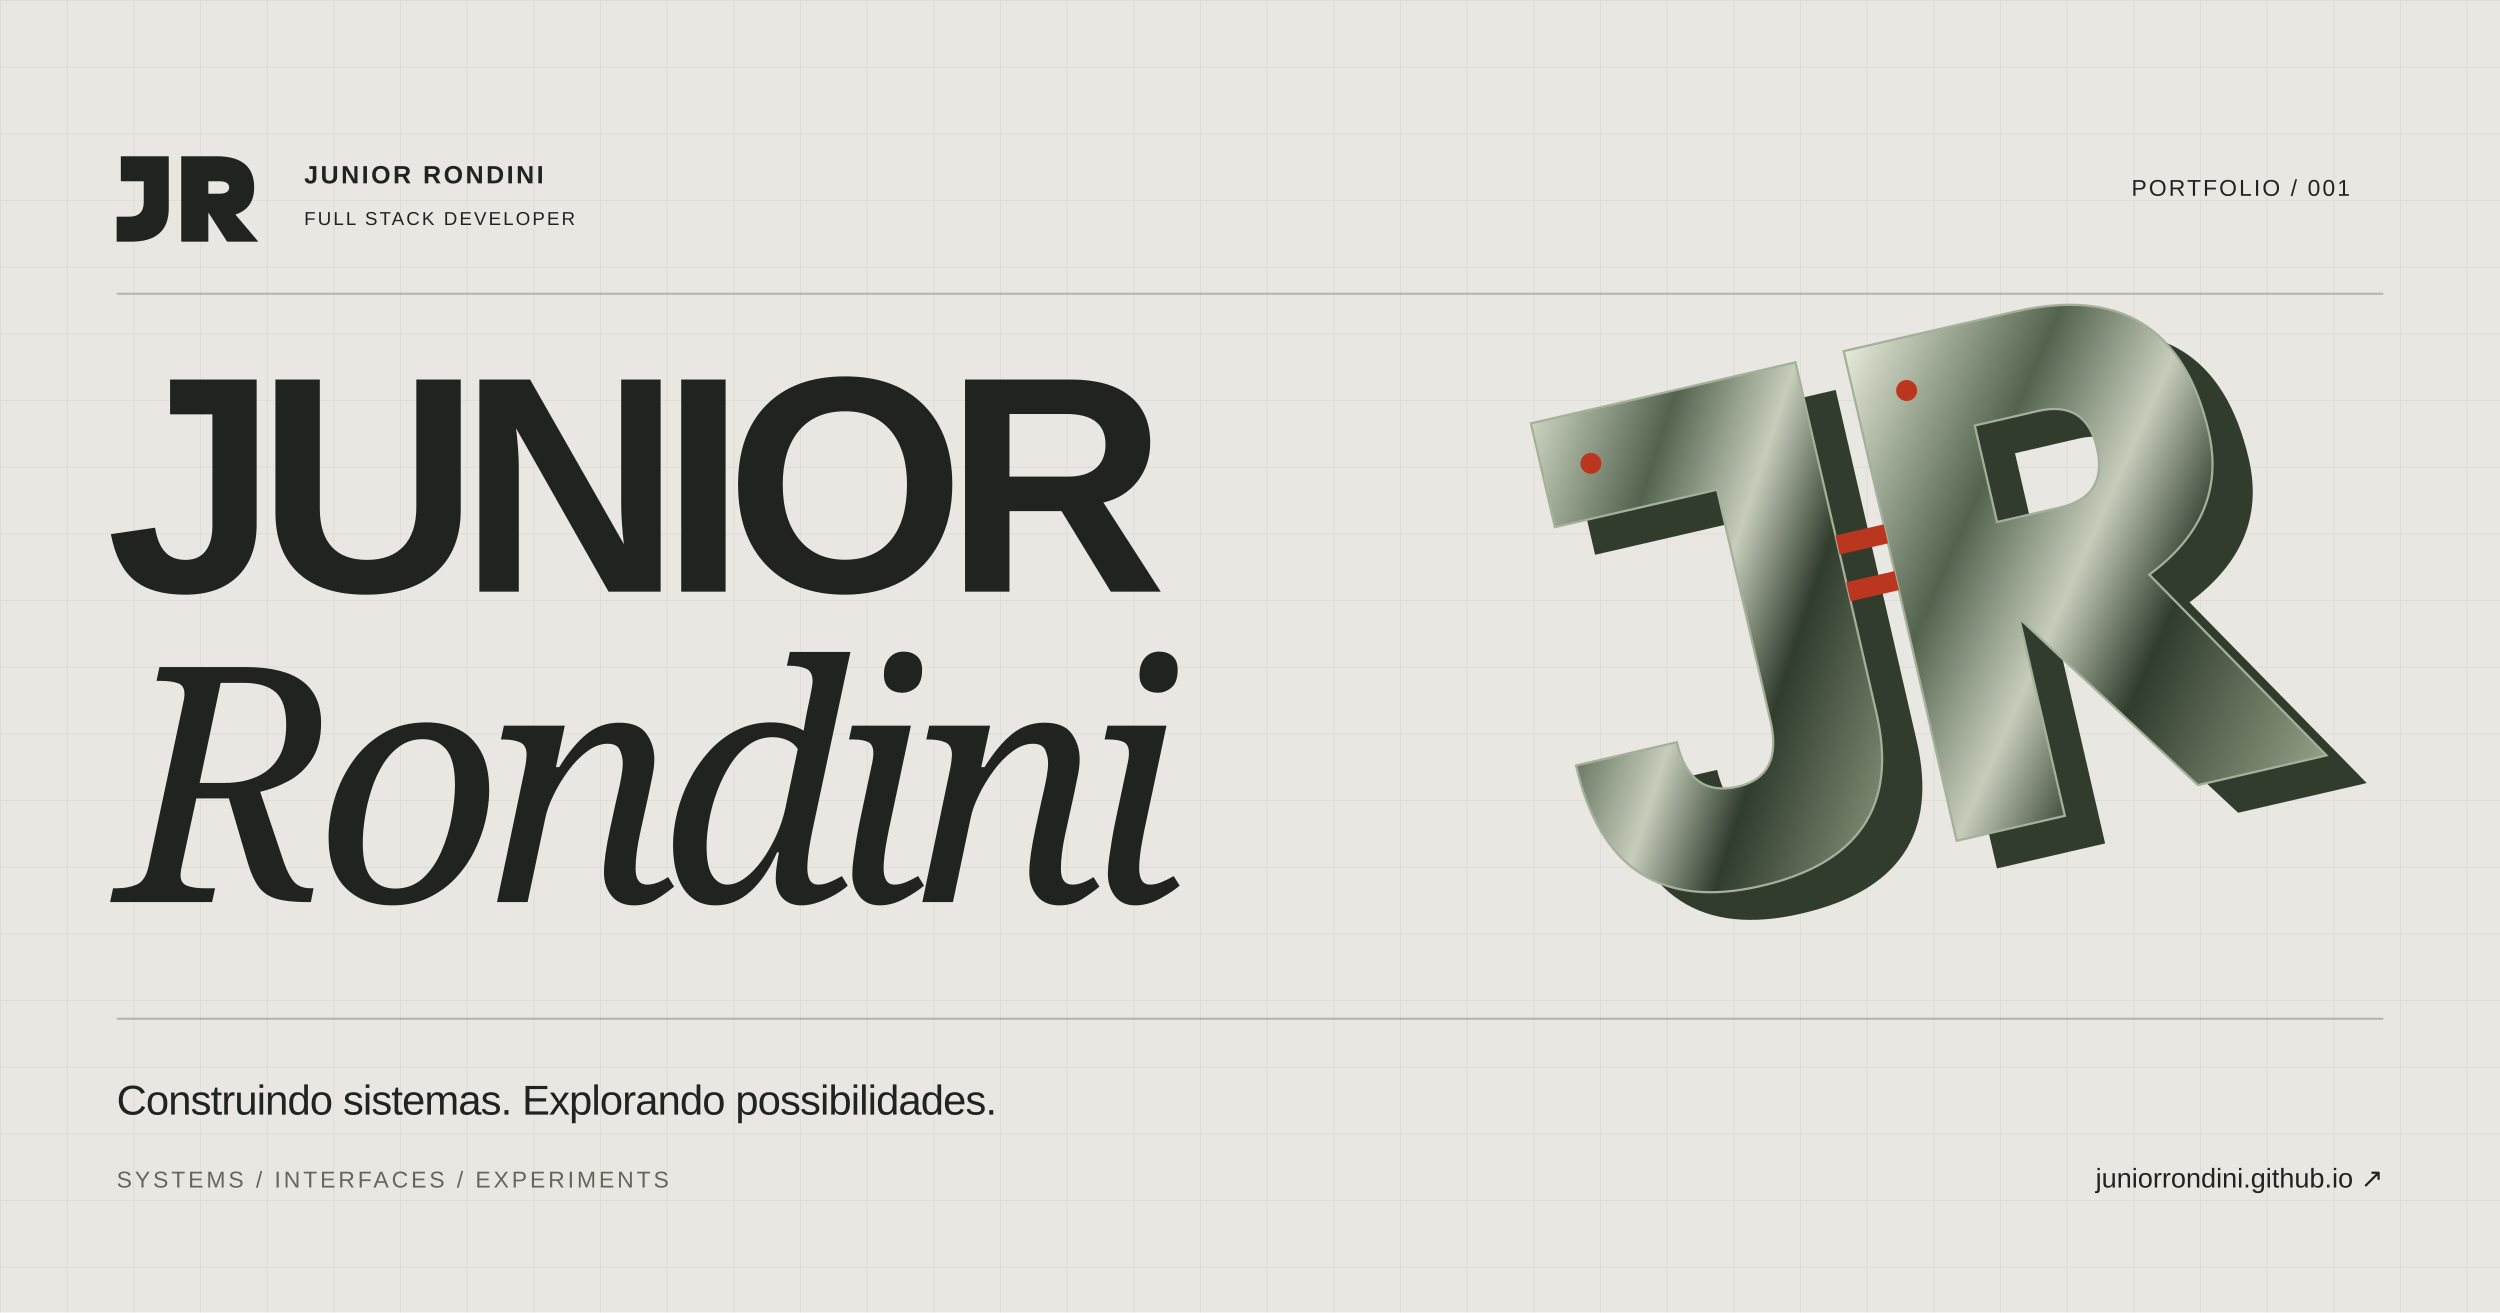
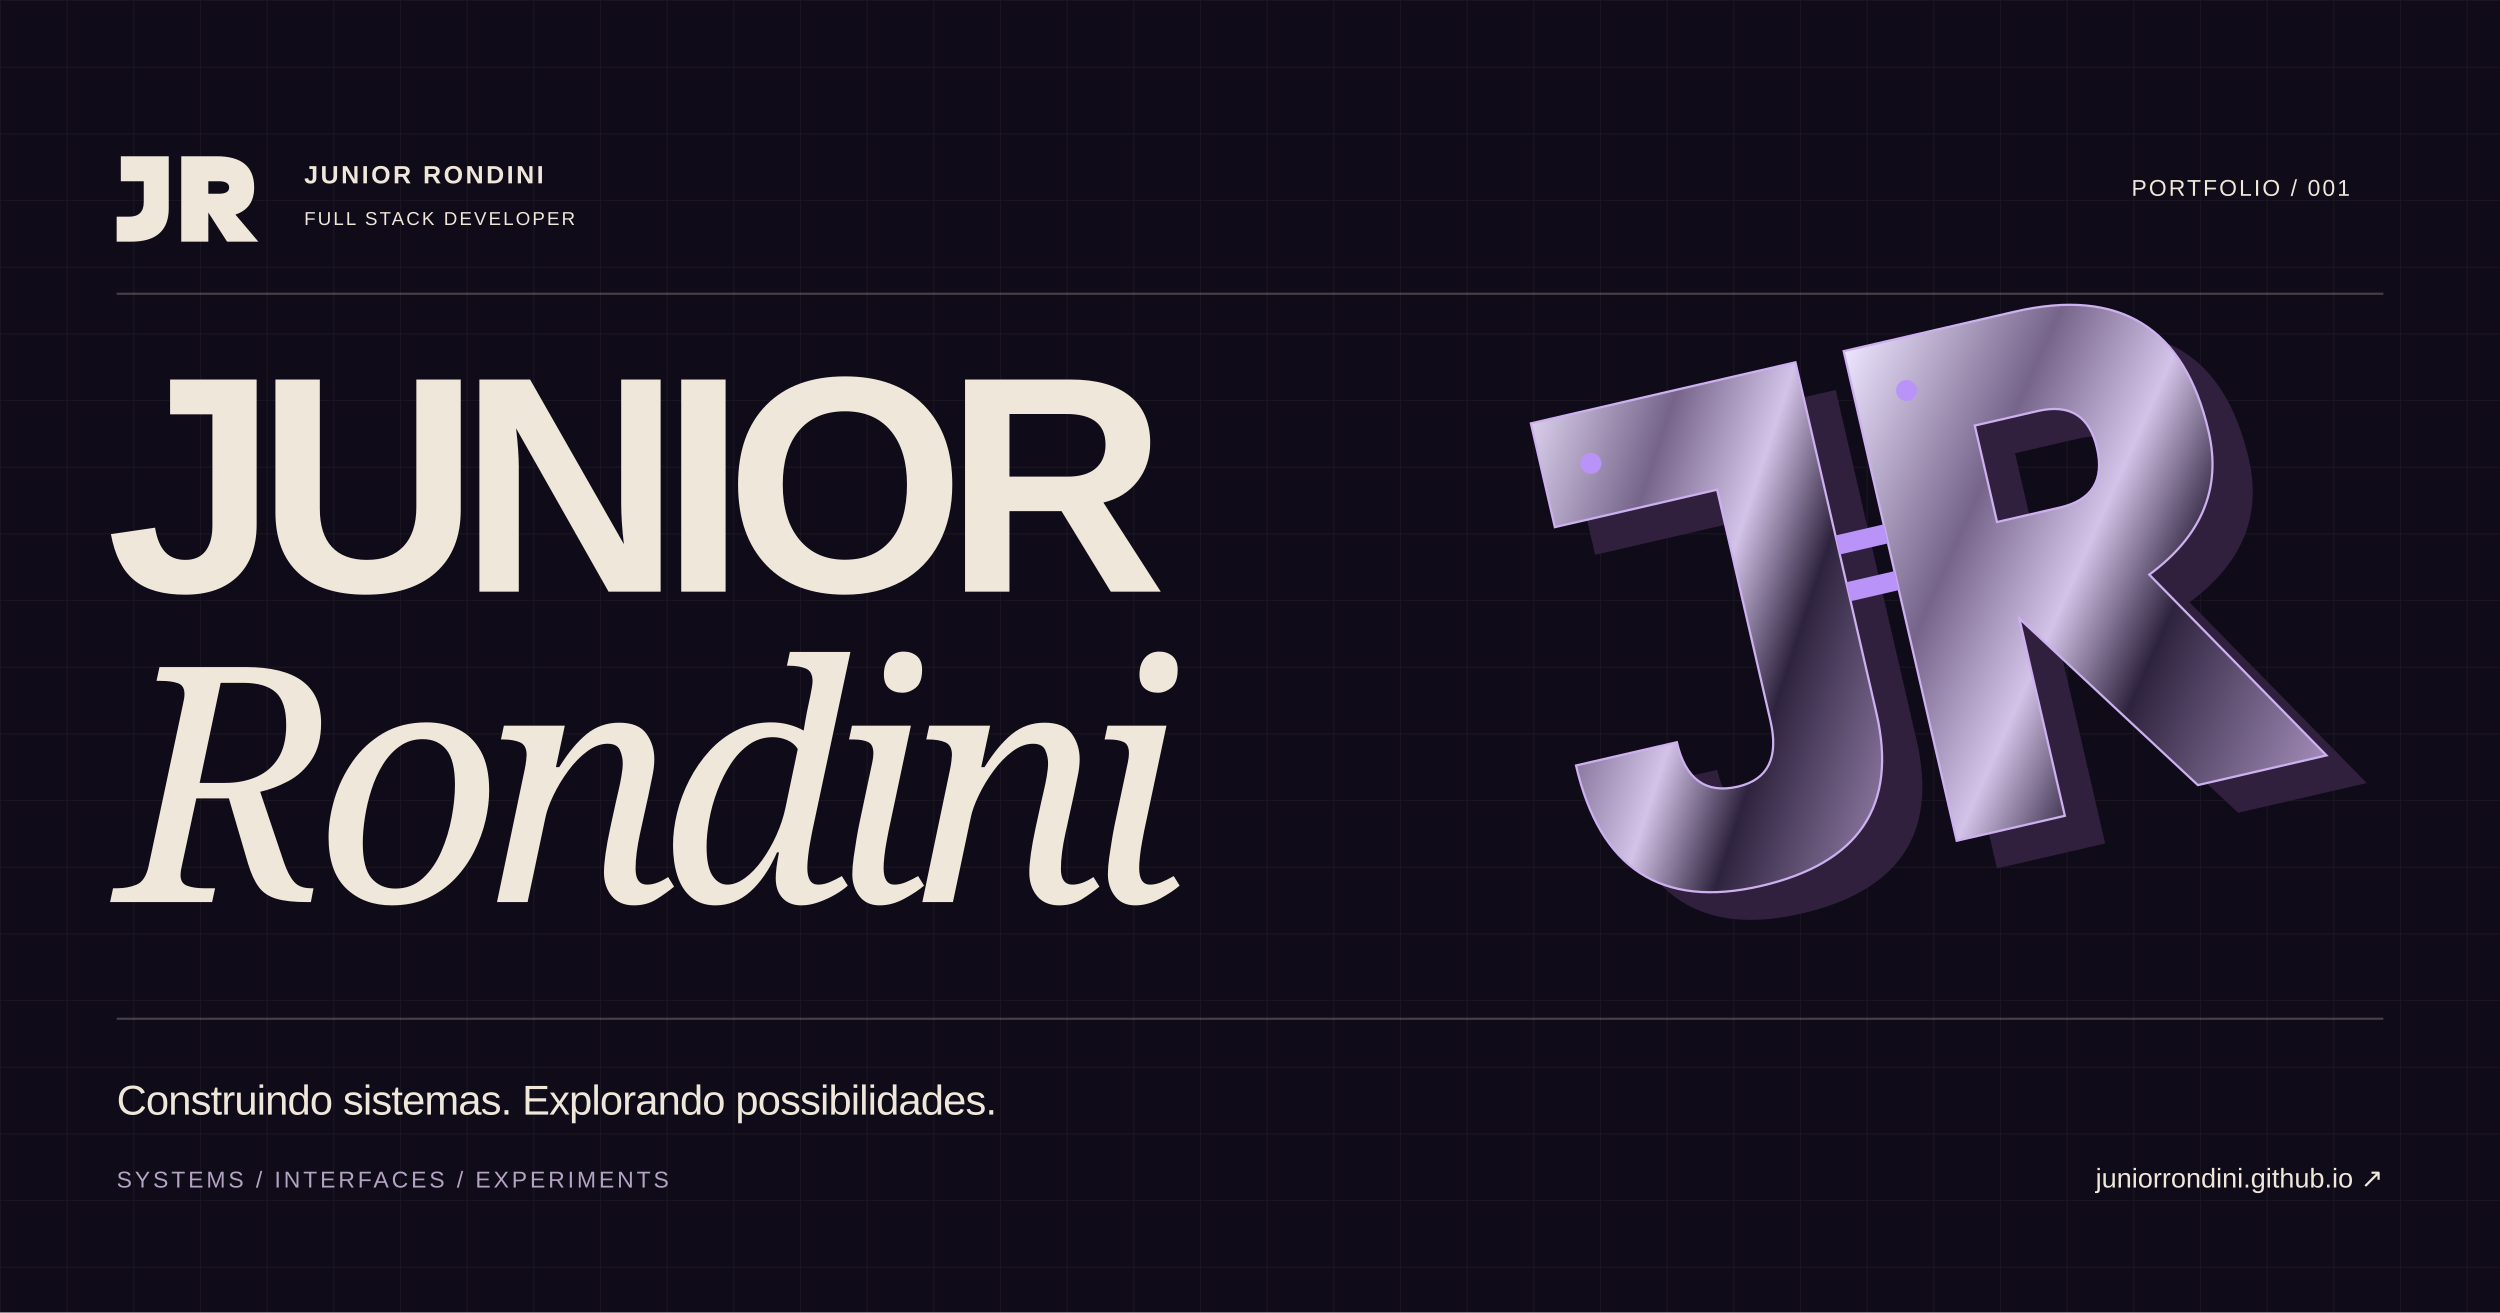
<svg xmlns="http://www.w3.org/2000/svg" width="1200" height="630" viewBox="0 0 1200 630">
  <defs>
    <linearGradient id="face" x1="0" y1="0" x2="1" y2="1">
-       <stop stop-color="#e6ecd9" />
-       <stop offset=".3" stop-color="#53634e" />
-       <stop offset=".5" stop-color="#c6cdbb" />
-       <stop offset=".67" stop-color="#303c2c" />
-       <stop offset="1" stop-color="#949f87" />
+       <stop stop-color="#eee6ff" />
+       <stop offset=".3" stop-color="#76648b" />
+       <stop offset=".5" stop-color="#d4c3e8" />
+       <stop offset=".67" stop-color="#2e233e" />
+       <stop offset="1" stop-color="#a28cb8" />
    </linearGradient>
    <pattern id="grid" width="32" height="32" patternUnits="userSpaceOnUse">
-       <path d="M32 0H0V32" fill="none" stroke="#20231e" stroke-opacity=".05" />
+       <path d="M32 0H0V32" fill="none" stroke="#efe7da" stroke-opacity=".05" />
    </pattern>
  </defs>
-   <rect width="1200" height="630" fill="#e9e7e1" />
+   <rect width="1200" height="630" fill="#100b18" />
  <rect width="1200" height="630" fill="url(#grid)" />
-   <path d="M58 75h23v25q0 16-18 16h-7V104h6q7 0 7-7V87H58zm31 0h15q18 0 18 15 0 10-9 13l11 13h-15l-9-14v14H87V75zm11 12v6h5q5 0 5-3t-5-3z" fill="#20231e" />
-   <g font-family="Arial,sans-serif" fill="#20231e">
+   <path d="M58 75h23v25q0 16-18 16h-7V104h6q7 0 7-7V87H58zm31 0h15q18 0 18 15 0 10-9 13l11 13h-15l-9-14v14H87V75zm11 12v6h5q5 0 5-3t-5-3z" fill="#efe7da" />
+   <g font-family="Arial,sans-serif" fill="#efe7da">
    <text x="146" y="88" font-size="12" font-weight="700" letter-spacing="1.2">JUNIOR RONDINI</text>
    <text x="146" y="108" font-size="9" letter-spacing="1">FULL STACK DEVELOPER</text>
    <text x="1128" y="94" text-anchor="end" font-size="11" letter-spacing="1">PORTFOLIO / 001</text>
  </g>
-   <path d="M56 141h1088" stroke="#20231e" stroke-opacity=".25" />
-   <text x="51" y="284" font-family="Arial,sans-serif" font-weight="900" font-size="148" letter-spacing="-10" fill="#20231e">JUNIOR</text>
-   <text x="56" y="433" font-family="Georgia,serif" font-style="italic" font-size="158" letter-spacing="-10" fill="#20231e">Rondini</text>
+   <path d="M56 141h1088" stroke="#efe7da" stroke-opacity=".25" />
+   <text x="51" y="284" font-family="Arial,sans-serif" font-weight="900" font-size="148" letter-spacing="-10" fill="#efe7da">JUNIOR</text>
+   <text x="56" y="433" font-family="Georgia,serif" font-style="italic" font-size="158" letter-spacing="-10" fill="#efe7da">Rondini</text>
  <g transform="translate(732 123) rotate(-13 200 170) scale(.72)">
-     <g transform="translate(22 24)" fill="#323c2d">
+     <g transform="translate(22 24)" fill="#30203d">
      <path d="M39 53H220V293Q220 388 119 388Q17 388 17 282H86Q86 320 119 320Q150 320 150 282V124H39Z" />
      <path fill-rule="evenodd" d="M253 53H370Q478 53 478 160Q478 218 418 244L506 388H418L327 253V388H253ZM327 121V187H370Q403 187 403 154Q403 121 370 121Z" />
    </g>
-     <g fill="url(#face)" stroke="#a5b09a" stroke-width="1.5">
+     <g fill="url(#face)" stroke="#cdb0ef" stroke-width="1.5">
      <path d="M39 53H220V293Q220 388 119 388Q17 388 17 282H86Q86 320 119 320Q150 320 150 282V124H39Z" />
      <path fill-rule="evenodd" d="M253 53H370Q478 53 478 160Q478 218 418 244L506 388H418L327 253V388H253ZM327 121V187H370Q403 187 403 154Q403 121 370 121Z" />
    </g>
-     <path d="M220 178H253M220 210H253" stroke="#bb361f" stroke-width="13" />
-     <circle cx="72" cy="88" r="7" fill="#bb361f" />
-     <circle cx="288" cy="88" r="7" fill="#bb361f" />
+     <path d="M220 178H253M220 210H253" stroke="#b993f7" stroke-width="13" />
+     <circle cx="72" cy="88" r="7" fill="#b993f7" />
+     <circle cx="288" cy="88" r="7" fill="#b993f7" />
  </g>
-   <path d="M56 489h1088" stroke="#20231e" stroke-opacity=".25" />
-   <g font-family="Arial,sans-serif" fill="#20231e">
+   <path d="M56 489h1088" stroke="#efe7da" stroke-opacity=".25" />
+   <g font-family="Arial,sans-serif" fill="#efe7da">
    <text x="56" y="535" font-size="20" letter-spacing="-.4">Construindo sistemas. Explorando possibilidades.</text>
-     <text x="56" y="570" font-size="11" letter-spacing="1.4" fill="#62665d">SYSTEMS / INTERFACES / EXPERIMENTS</text>
+     <text x="56" y="570" font-size="11" letter-spacing="1.4" fill="#b4a4c3">SYSTEMS / INTERFACES / EXPERIMENTS</text>
    <text x="1144" y="570" text-anchor="end" font-size="13">juniorrondini.github.io ↗</text>
  </g>
</svg>
